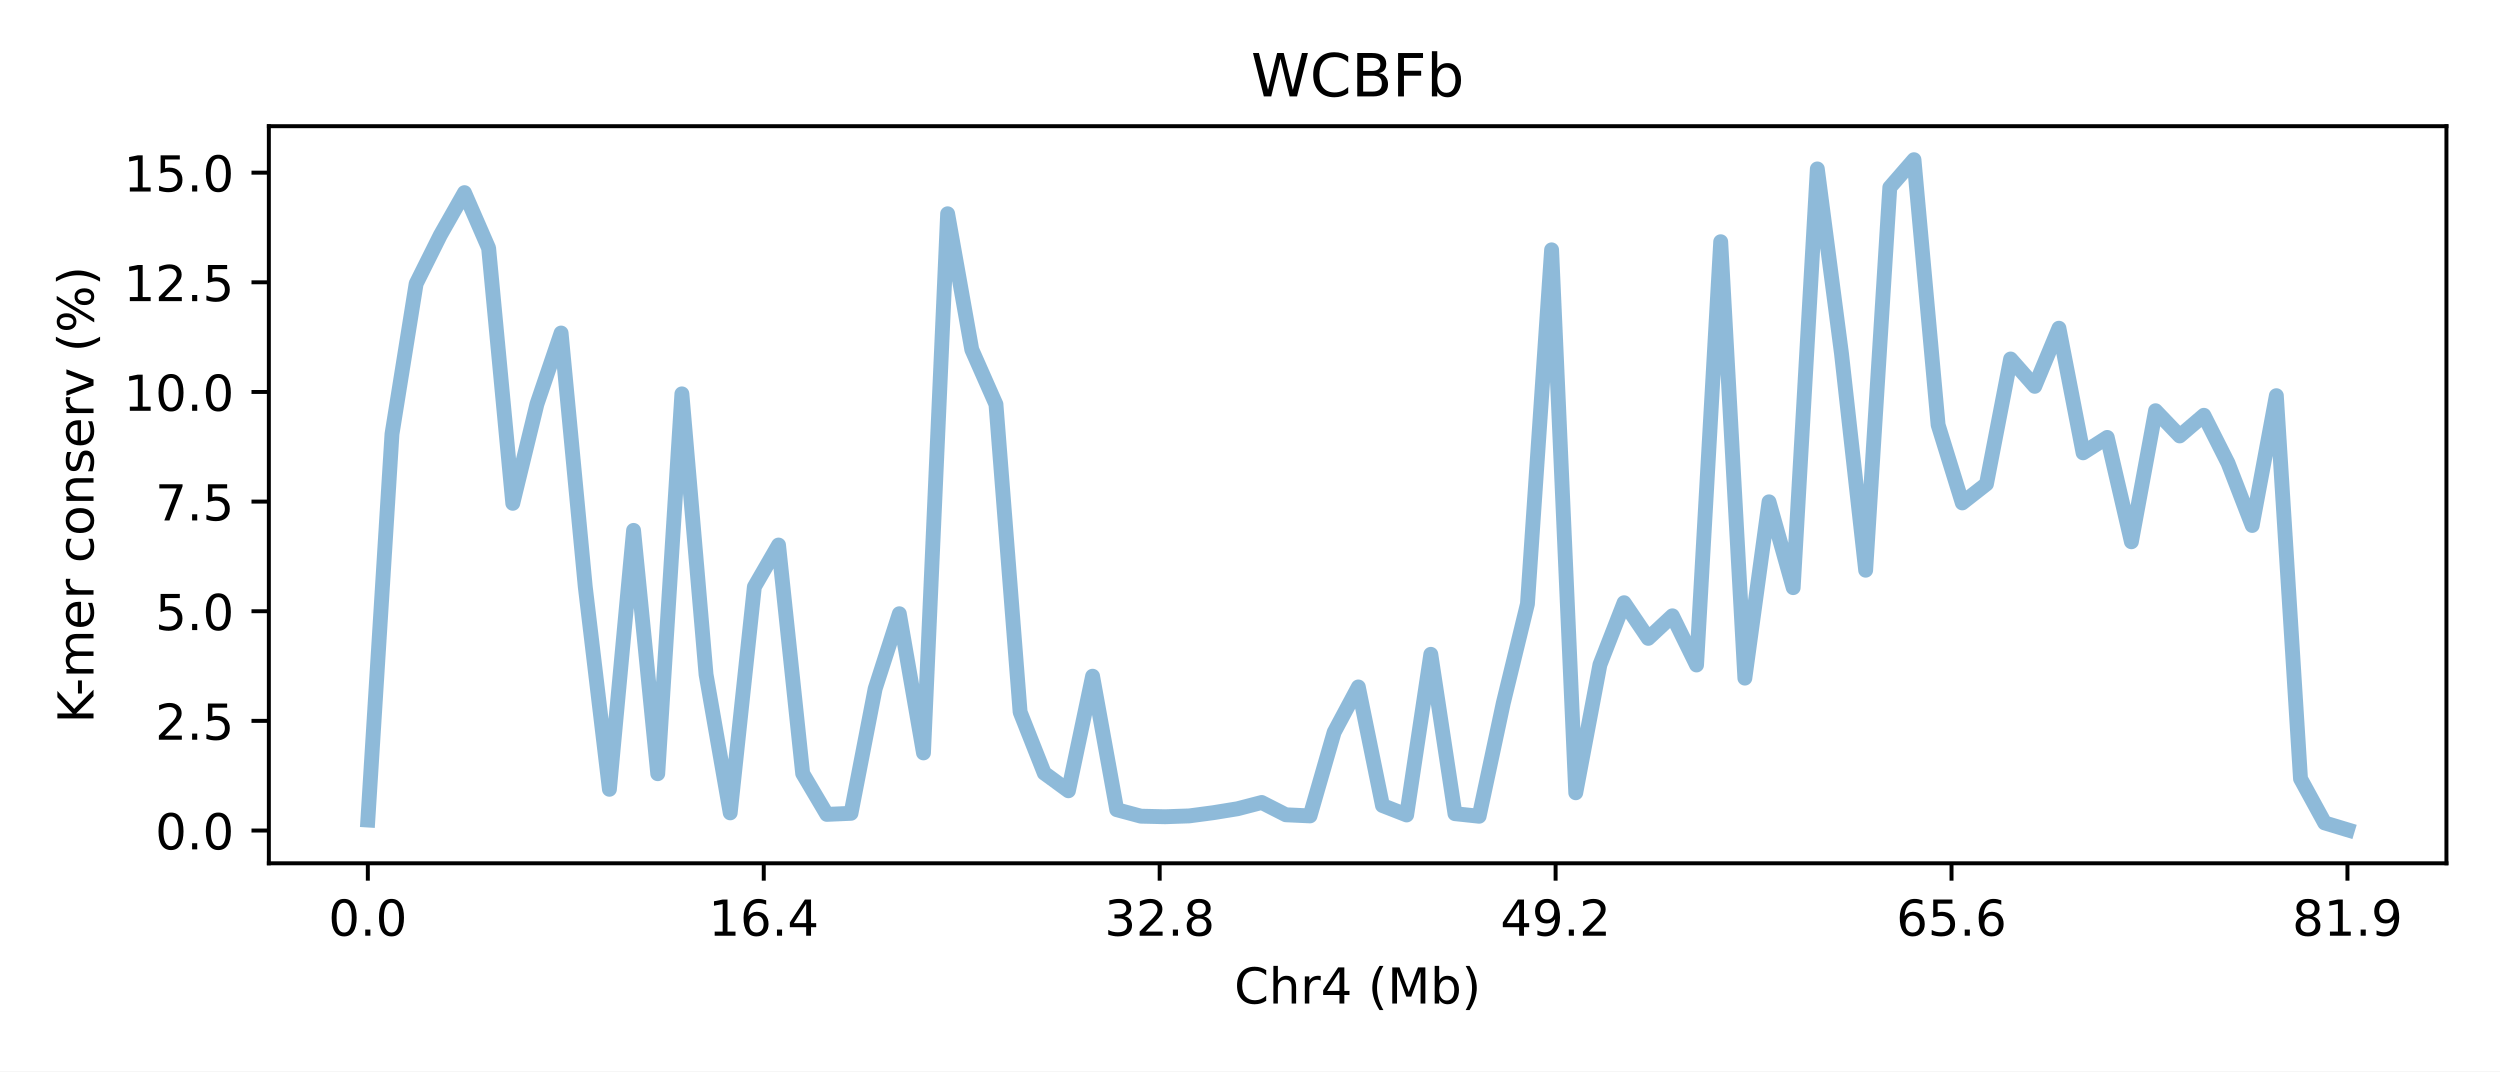
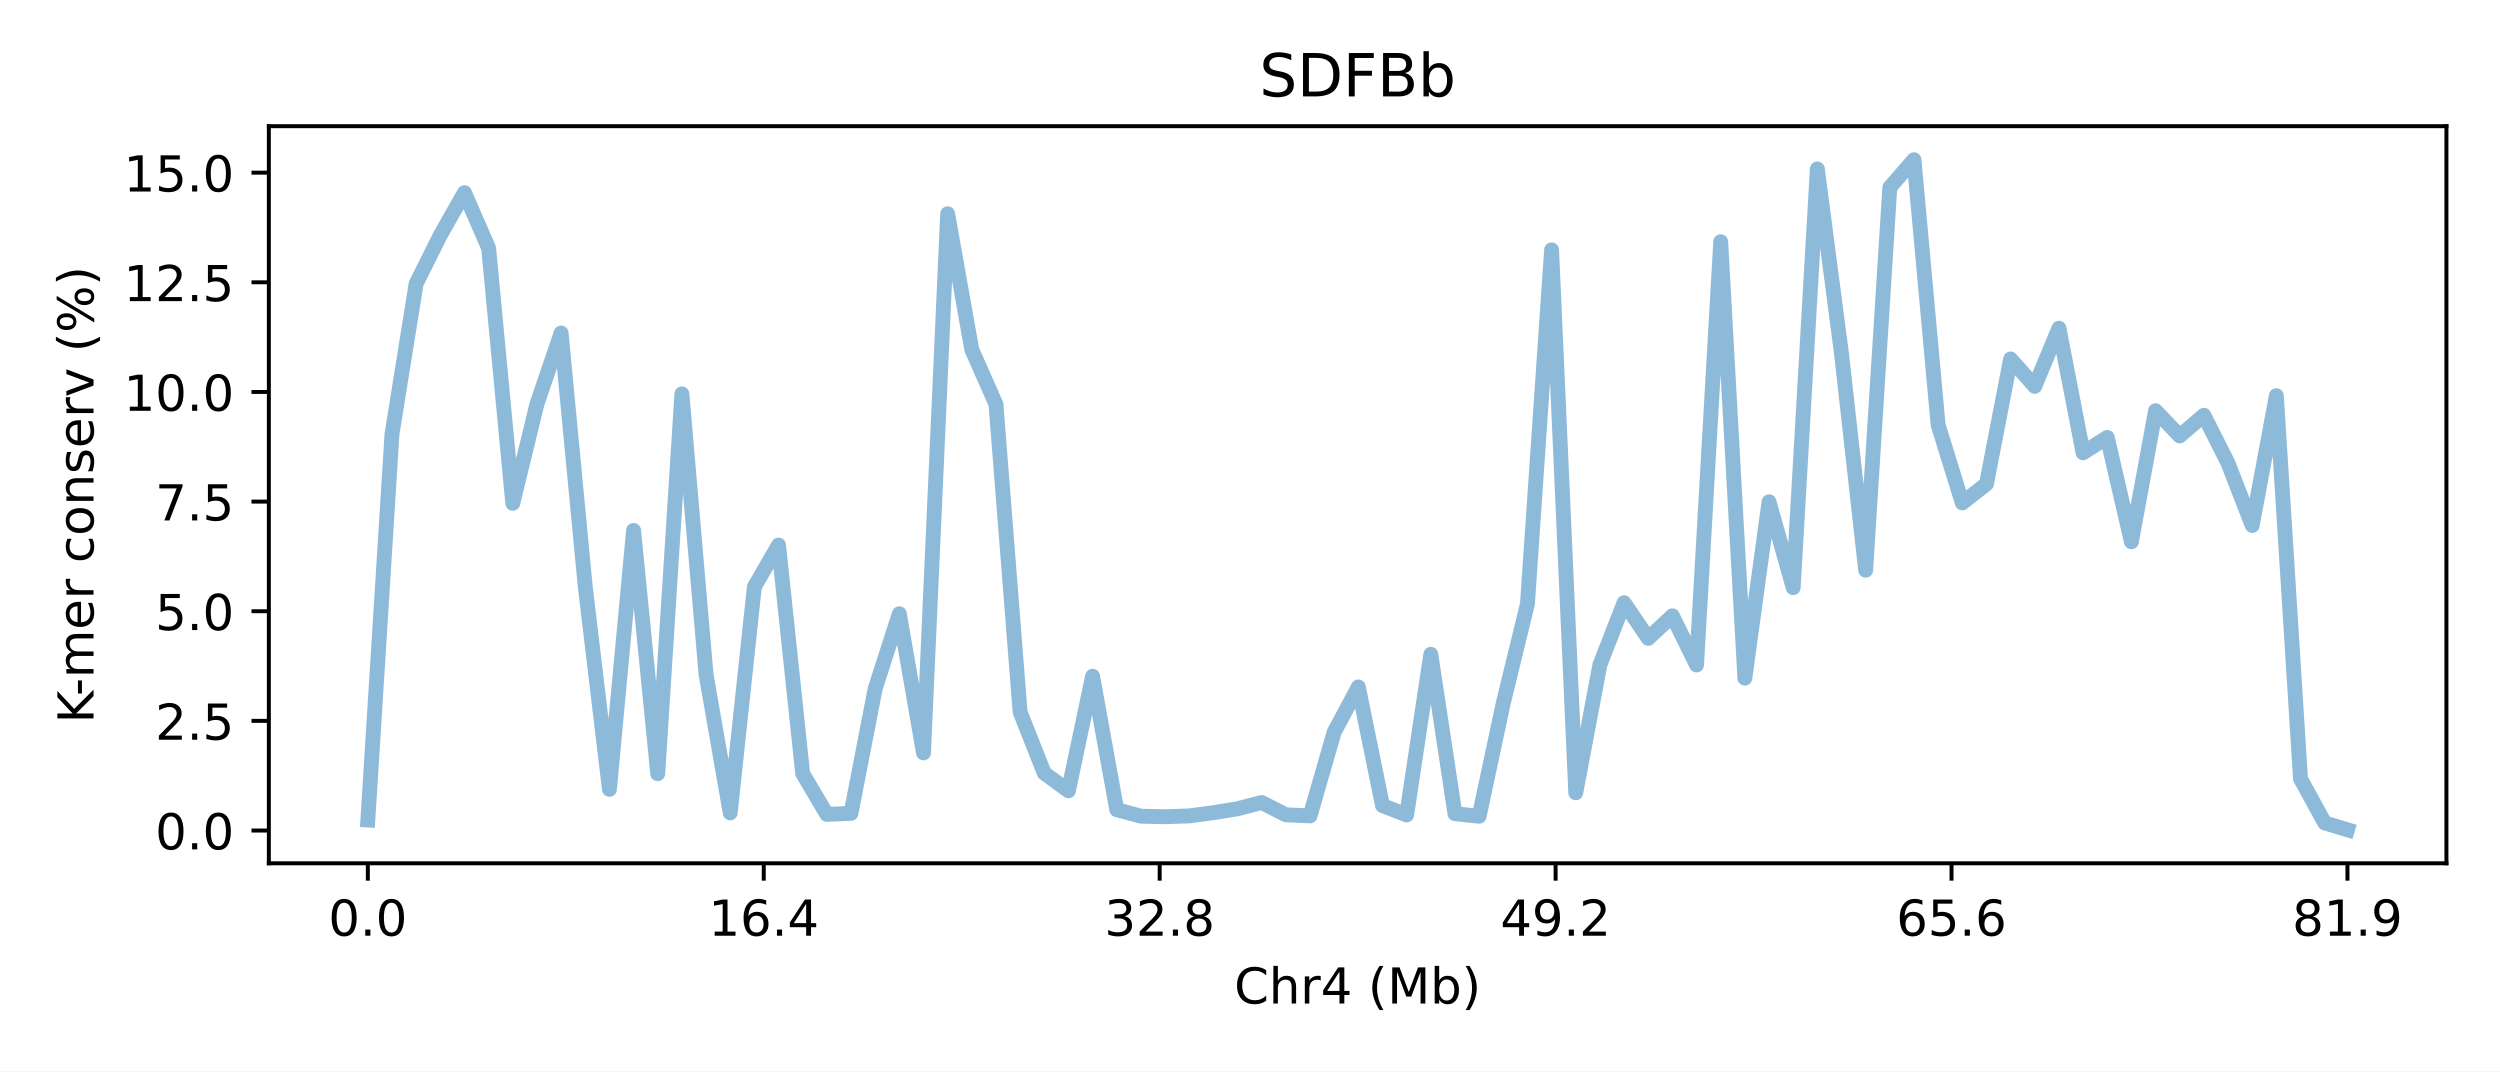
<svg xmlns="http://www.w3.org/2000/svg" xmlns:xlink="http://www.w3.org/1999/xlink" width="504pt" height="216pt" viewBox="0 0 504 216" version="1.1">
  <defs>
    <style type="text/css">*{stroke-linejoin: round; stroke-linecap: butt}</style>
  </defs>
  <g id="figure_1">
    <g id="patch_1">
      <path d="M 0 216  L 504 216  L 504 0  L 0 0  z " style="fill: #ffffff" />
    </g>
    <g id="axes_1">
      <g id="patch_2">
        <path d="M 54.2 174.04  L 493.2 174.04  L 493.2 25.44  L 54.2 25.44  z " style="fill: #ffffff" />
      </g>
      <g id="matplotlib.axis_1">
        <g id="xtick_1">
          <g id="line2d_1">
            <defs>
-               <path id="m0c8acc3bef" d="M 0 0  L 0 3.5  " style="stroke: #000000; stroke-width: 0.8" />
+               <path id="m76bc27d8f5" d="M 0 0  L 0 3.5  " style="stroke: #000000; stroke-width: 0.8" />
            </defs>
            <g>
-               <use xlink:href="#m0c8acc3bef" x="74.155" y="174.04" style="stroke: #000000; stroke-width: 0.8" />
+               <use xlink:href="#m76bc27d8f5" x="74.155" y="174.04" style="stroke: #000000; stroke-width: 0.8" />
            </g>
          </g>
          <g id="text_1">
            <g transform="translate(66.20298 188.6384) scale(0.1 -0.1)">
              <defs>
                <path id="DejaVuSans-30" d="M 2034 4250  Q 1547 4250 1301 3770  Q 1056 3291 1056 2328  Q 1056 1369 1301 889  Q 1547 409 2034 409  Q 2525 409 2770 889  Q 3016 1369 3016 2328  Q 3016 3291 2770 3770  Q 2525 4250 2034 4250  z M 2034 4750  Q 2819 4750 3233 4129  Q 3647 3509 3647 2328  Q 3647 1150 3233 529  Q 2819 -91 2034 -91  Q 1250 -91 836 529  Q 422 1150 422 2328  Q 422 3509 836 4129  Q 1250 4750 2034 4750  z " transform="scale(0.015625)" />
                <path id="DejaVuSans-2e" d="M 684 794  L 1344 794  L 1344 0  L 684 0  L 684 794  z " transform="scale(0.015625)" />
              </defs>
              <use xlink:href="#DejaVuSans-30" />
              <use xlink:href="#DejaVuSans-2e" x="63.623" />
              <use xlink:href="#DejaVuSans-30" x="95.41" />
            </g>
          </g>
        </g>
        <g id="xtick_2">
          <g id="line2d_2">
            <g>
-               <use xlink:href="#m0c8acc3bef" x="153.973" y="174.04" style="stroke: #000000; stroke-width: 0.8" />
+               <use xlink:href="#m76bc27d8f5" x="153.973" y="174.04" style="stroke: #000000; stroke-width: 0.8" />
            </g>
          </g>
          <g id="text_2">
            <g transform="translate(142.8399 188.6384) scale(0.1 -0.1)">
              <defs>
                <path id="DejaVuSans-31" d="M 794 531  L 1825 531  L 1825 4091  L 703 3866  L 703 4441  L 1819 4666  L 2450 4666  L 2450 531  L 3481 531  L 3481 0  L 794 0  L 794 531  z " transform="scale(0.015625)" />
                <path id="DejaVuSans-36" d="M 2113 2584  Q 1688 2584 1439 2293  Q 1191 2003 1191 1497  Q 1191 994 1439 701  Q 1688 409 2113 409  Q 2538 409 2786 701  Q 3034 994 3034 1497  Q 3034 2003 2786 2293  Q 2538 2584 2113 2584  z M 3366 4563  L 3366 3988  Q 3128 4100 2886 4159  Q 2644 4219 2406 4219  Q 1781 4219 1451 3797  Q 1122 3375 1075 2522  Q 1259 2794 1537 2939  Q 1816 3084 2150 3084  Q 2853 3084 3261 2657  Q 3669 2231 3669 1497  Q 3669 778 3244 343  Q 2819 -91 2113 -91  Q 1303 -91 875 529  Q 447 1150 447 2328  Q 447 3434 972 4092  Q 1497 4750 2381 4750  Q 2619 4750 2861 4703  Q 3103 4656 3366 4563  z " transform="scale(0.015625)" />
                <path id="DejaVuSans-34" d="M 2419 4116  L 825 1625  L 2419 1625  L 2419 4116  z M 2253 4666  L 3047 4666  L 3047 1625  L 3713 1625  L 3713 1100  L 3047 1100  L 3047 0  L 2419 0  L 2419 1100  L 313 1100  L 313 1709  L 2253 4666  z " transform="scale(0.015625)" />
              </defs>
              <use xlink:href="#DejaVuSans-31" />
              <use xlink:href="#DejaVuSans-36" x="63.623" />
              <use xlink:href="#DejaVuSans-2e" x="127.246" />
              <use xlink:href="#DejaVuSans-34" x="159.033" />
            </g>
          </g>
        </g>
        <g id="xtick_3">
          <g id="line2d_3">
            <g>
-               <use xlink:href="#m0c8acc3bef" x="233.791" y="174.04" style="stroke: #000000; stroke-width: 0.8" />
+               <use xlink:href="#m76bc27d8f5" x="233.791" y="174.04" style="stroke: #000000; stroke-width: 0.8" />
            </g>
          </g>
          <g id="text_3">
            <g transform="translate(222.6581 188.6384) scale(0.1 -0.1)">
              <defs>
                <path id="DejaVuSans-33" d="M 2597 2516  Q 3050 2419 3304 2112  Q 3559 1806 3559 1356  Q 3559 666 3084 287  Q 2609 -91 1734 -91  Q 1441 -91 1130 -33  Q 819 25 488 141  L 488 750  Q 750 597 1062 519  Q 1375 441 1716 441  Q 2309 441 2620 675  Q 2931 909 2931 1356  Q 2931 1769 2642 2001  Q 2353 2234 1838 2234  L 1294 2234  L 1294 2753  L 1863 2753  Q 2328 2753 2575 2939  Q 2822 3125 2822 3475  Q 2822 3834 2567 4026  Q 2313 4219 1838 4219  Q 1578 4219 1281 4162  Q 984 4106 628 3988  L 628 4550  Q 988 4650 1302 4700  Q 1616 4750 1894 4750  Q 2613 4750 3031 4423  Q 3450 4097 3450 3541  Q 3450 3153 3228 2886  Q 3006 2619 2597 2516  z " transform="scale(0.015625)" />
                <path id="DejaVuSans-32" d="M 1228 531  L 3431 531  L 3431 0  L 469 0  L 469 531  Q 828 903 1448 1529  Q 2069 2156 2228 2338  Q 2531 2678 2651 2914  Q 2772 3150 2772 3378  Q 2772 3750 2511 3984  Q 2250 4219 1831 4219  Q 1534 4219 1204 4116  Q 875 4013 500 3803  L 500 4441  Q 881 4594 1212 4672  Q 1544 4750 1819 4750  Q 2544 4750 2975 4387  Q 3406 4025 3406 3419  Q 3406 3131 3298 2873  Q 3191 2616 2906 2266  Q 2828 2175 2409 1742  Q 1991 1309 1228 531  z " transform="scale(0.015625)" />
                <path id="DejaVuSans-38" d="M 2034 2216  Q 1584 2216 1326 1975  Q 1069 1734 1069 1313  Q 1069 891 1326 650  Q 1584 409 2034 409  Q 2484 409 2743 651  Q 3003 894 3003 1313  Q 3003 1734 2745 1975  Q 2488 2216 2034 2216  z M 1403 2484  Q 997 2584 770 2862  Q 544 3141 544 3541  Q 544 4100 942 4425  Q 1341 4750 2034 4750  Q 2731 4750 3128 4425  Q 3525 4100 3525 3541  Q 3525 3141 3298 2862  Q 3072 2584 2669 2484  Q 3125 2378 3379 2068  Q 3634 1759 3634 1313  Q 3634 634 3220 271  Q 2806 -91 2034 -91  Q 1263 -91 848 271  Q 434 634 434 1313  Q 434 1759 690 2068  Q 947 2378 1403 2484  z M 1172 3481  Q 1172 3119 1398 2916  Q 1625 2713 2034 2713  Q 2441 2713 2670 2916  Q 2900 3119 2900 3481  Q 2900 3844 2670 4047  Q 2441 4250 2034 4250  Q 1625 4250 1398 4047  Q 1172 3844 1172 3481  z " transform="scale(0.015625)" />
              </defs>
              <use xlink:href="#DejaVuSans-33" />
              <use xlink:href="#DejaVuSans-32" x="63.623" />
              <use xlink:href="#DejaVuSans-2e" x="127.246" />
              <use xlink:href="#DejaVuSans-38" x="159.033" />
            </g>
          </g>
        </g>
        <g id="xtick_4">
          <g id="line2d_4">
            <g>
-               <use xlink:href="#m0c8acc3bef" x="313.609" y="174.04" style="stroke: #000000; stroke-width: 0.8" />
+               <use xlink:href="#m76bc27d8f5" x="313.609" y="174.04" style="stroke: #000000; stroke-width: 0.8" />
            </g>
          </g>
          <g id="text_4">
            <g transform="translate(302.4763 188.6384) scale(0.1 -0.1)">
              <defs>
                <path id="DejaVuSans-39" d="M 703 97  L 703 672  Q 941 559 1184 500  Q 1428 441 1663 441  Q 2288 441 2617 861  Q 2947 1281 2994 2138  Q 2813 1869 2534 1725  Q 2256 1581 1919 1581  Q 1219 1581 811 2004  Q 403 2428 403 3163  Q 403 3881 828 4315  Q 1253 4750 1959 4750  Q 2769 4750 3195 4129  Q 3622 3509 3622 2328  Q 3622 1225 3098 567  Q 2575 -91 1691 -91  Q 1453 -91 1209 -44  Q 966 3 703 97  z M 1959 2075  Q 2384 2075 2632 2365  Q 2881 2656 2881 3163  Q 2881 3666 2632 3958  Q 2384 4250 1959 4250  Q 1534 4250 1286 3958  Q 1038 3666 1038 3163  Q 1038 2656 1286 2365  Q 1534 2075 1959 2075  z " transform="scale(0.015625)" />
              </defs>
              <use xlink:href="#DejaVuSans-34" />
              <use xlink:href="#DejaVuSans-39" x="63.623" />
              <use xlink:href="#DejaVuSans-2e" x="127.246" />
              <use xlink:href="#DejaVuSans-32" x="159.033" />
            </g>
          </g>
        </g>
        <g id="xtick_5">
          <g id="line2d_5">
            <g>
-               <use xlink:href="#m0c8acc3bef" x="393.427" y="174.04" style="stroke: #000000; stroke-width: 0.8" />
+               <use xlink:href="#m76bc27d8f5" x="393.427" y="174.04" style="stroke: #000000; stroke-width: 0.8" />
            </g>
          </g>
          <g id="text_5">
            <g transform="translate(382.2945 188.6384) scale(0.1 -0.1)">
              <defs>
                <path id="DejaVuSans-35" d="M 691 4666  L 3169 4666  L 3169 4134  L 1269 4134  L 1269 2991  Q 1406 3038 1543 3061  Q 1681 3084 1819 3084  Q 2600 3084 3056 2656  Q 3513 2228 3513 1497  Q 3513 744 3044 326  Q 2575 -91 1722 -91  Q 1428 -91 1123 -41  Q 819 9 494 109  L 494 744  Q 775 591 1075 516  Q 1375 441 1709 441  Q 2250 441 2565 725  Q 2881 1009 2881 1497  Q 2881 1984 2565 2268  Q 2250 2553 1709 2553  Q 1456 2553 1204 2497  Q 953 2441 691 2322  L 691 4666  z " transform="scale(0.015625)" />
              </defs>
              <use xlink:href="#DejaVuSans-36" />
              <use xlink:href="#DejaVuSans-35" x="63.623" />
              <use xlink:href="#DejaVuSans-2e" x="127.246" />
              <use xlink:href="#DejaVuSans-36" x="159.033" />
            </g>
          </g>
        </g>
        <g id="xtick_6">
          <g id="line2d_6">
            <g>
-               <use xlink:href="#m0c8acc3bef" x="473.245" y="174.04" style="stroke: #000000; stroke-width: 0.8" />
+               <use xlink:href="#m76bc27d8f5" x="473.245" y="174.04" style="stroke: #000000; stroke-width: 0.8" />
            </g>
          </g>
          <g id="text_6">
            <g transform="translate(462.1126 188.6384) scale(0.1 -0.1)">
              <use xlink:href="#DejaVuSans-38" />
              <use xlink:href="#DejaVuSans-31" x="63.623" />
              <use xlink:href="#DejaVuSans-2e" x="127.246" />
              <use xlink:href="#DejaVuSans-39" x="159.033" />
            </g>
          </g>
        </g>
        <g id="text_7">
          <g transform="translate(248.8242 202.3166) scale(0.1 -0.1)">
            <defs>
              <path id="DejaVuSans-43" d="M 4122 4306  L 4122 3641  Q 3803 3938 3442 4084  Q 3081 4231 2675 4231  Q 1875 4231 1450 3742  Q 1025 3253 1025 2328  Q 1025 1406 1450 917  Q 1875 428 2675 428  Q 3081 428 3442 575  Q 3803 722 4122 1019  L 4122 359  Q 3791 134 3420 21  Q 3050 -91 2638 -91  Q 1578 -91 968 557  Q 359 1206 359 2328  Q 359 3453 968 4101  Q 1578 4750 2638 4750  Q 3056 4750 3426 4639  Q 3797 4528 4122 4306  z " transform="scale(0.015625)" />
              <path id="DejaVuSans-68" d="M 3513 2113  L 3513 0  L 2938 0  L 2938 2094  Q 2938 2591 2744 2837  Q 2550 3084 2163 3084  Q 1697 3084 1428 2787  Q 1159 2491 1159 1978  L 1159 0  L 581 0  L 581 4863  L 1159 4863  L 1159 2956  Q 1366 3272 1645 3428  Q 1925 3584 2291 3584  Q 2894 3584 3203 3211  Q 3513 2838 3513 2113  z " transform="scale(0.015625)" />
              <path id="DejaVuSans-72" d="M 2631 2963  Q 2534 3019 2420 3045  Q 2306 3072 2169 3072  Q 1681 3072 1420 2755  Q 1159 2438 1159 1844  L 1159 0  L 581 0  L 581 3500  L 1159 3500  L 1159 2956  Q 1341 3275 1631 3429  Q 1922 3584 2338 3584  Q 2397 3584 2469 3576  Q 2541 3569 2628 3553  L 2631 2963  z " transform="scale(0.015625)" />
              <path id="DejaVuSans-20" transform="scale(0.015625)" />
              <path id="DejaVuSans-28" d="M 1984 4856  Q 1566 4138 1362 3434  Q 1159 2731 1159 2009  Q 1159 1288 1364 580  Q 1569 -128 1984 -844  L 1484 -844  Q 1016 -109 783 600  Q 550 1309 550 2009  Q 550 2706 781 3412  Q 1013 4119 1484 4856  L 1984 4856  z " transform="scale(0.015625)" />
              <path id="DejaVuSans-4d" d="M 628 4666  L 1569 4666  L 2759 1491  L 3956 4666  L 4897 4666  L 4897 0  L 4281 0  L 4281 4097  L 3078 897  L 2444 897  L 1241 4097  L 1241 0  L 628 0  L 628 4666  z " transform="scale(0.015625)" />
              <path id="DejaVuSans-62" d="M 3116 1747  Q 3116 2381 2855 2742  Q 2594 3103 2138 3103  Q 1681 3103 1420 2742  Q 1159 2381 1159 1747  Q 1159 1113 1420 752  Q 1681 391 2138 391  Q 2594 391 2855 752  Q 3116 1113 3116 1747  z M 1159 2969  Q 1341 3281 1617 3432  Q 1894 3584 2278 3584  Q 2916 3584 3314 3078  Q 3713 2572 3713 1747  Q 3713 922 3314 415  Q 2916 -91 2278 -91  Q 1894 -91 1617 61  Q 1341 213 1159 525  L 1159 0  L 581 0  L 581 4863  L 1159 4863  L 1159 2969  z " transform="scale(0.015625)" />
              <path id="DejaVuSans-29" d="M 513 4856  L 1013 4856  Q 1481 4119 1714 3412  Q 1947 2706 1947 2009  Q 1947 1309 1714 600  Q 1481 -109 1013 -844  L 513 -844  Q 928 -128 1133 580  Q 1338 1288 1338 2009  Q 1338 2731 1133 3434  Q 928 4138 513 4856  z " transform="scale(0.015625)" />
            </defs>
            <use xlink:href="#DejaVuSans-43" />
            <use xlink:href="#DejaVuSans-68" x="69.824" />
            <use xlink:href="#DejaVuSans-72" x="133.203" />
            <use xlink:href="#DejaVuSans-34" x="174.316" />
            <use xlink:href="#DejaVuSans-20" x="237.939" />
            <use xlink:href="#DejaVuSans-28" x="269.727" />
            <use xlink:href="#DejaVuSans-4d" x="308.74" />
            <use xlink:href="#DejaVuSans-62" x="395.02" />
            <use xlink:href="#DejaVuSans-29" x="458.496" />
          </g>
        </g>
      </g>
      <g id="matplotlib.axis_2">
        <g id="ytick_1">
          <g id="line2d_7">
            <defs>
-               <path id="m6efaa57bee" d="M 0 0  L -3.5 0  " style="stroke: #000000; stroke-width: 0.8" />
+               <path id="m3f77ad81b4" d="M 0 0  L -3.5 0  " style="stroke: #000000; stroke-width: 0.8" />
            </defs>
            <g>
-               <use xlink:href="#m6efaa57bee" x="54.2" y="167.434" style="stroke: #000000; stroke-width: 0.8" />
+               <use xlink:href="#m3f77ad81b4" x="54.2" y="167.434" style="stroke: #000000; stroke-width: 0.8" />
            </g>
          </g>
          <g id="text_8">
            <g transform="translate(31.29688 171.2334) scale(0.1 -0.1)">
              <use xlink:href="#DejaVuSans-30" />
              <use xlink:href="#DejaVuSans-2e" x="63.623" />
              <use xlink:href="#DejaVuSans-30" x="95.41" />
            </g>
          </g>
        </g>
        <g id="ytick_2">
          <g id="line2d_8">
            <g>
-               <use xlink:href="#m6efaa57bee" x="54.2" y="145.33" style="stroke: #000000; stroke-width: 0.8" />
+               <use xlink:href="#m3f77ad81b4" x="54.2" y="145.33" style="stroke: #000000; stroke-width: 0.8" />
            </g>
          </g>
          <g id="text_9">
            <g transform="translate(31.29688 149.1294) scale(0.1 -0.1)">
              <use xlink:href="#DejaVuSans-32" />
              <use xlink:href="#DejaVuSans-2e" x="63.623" />
              <use xlink:href="#DejaVuSans-35" x="95.41" />
            </g>
          </g>
        </g>
        <g id="ytick_3">
          <g id="line2d_9">
            <g>
-               <use xlink:href="#m6efaa57bee" x="54.2" y="123.226" style="stroke: #000000; stroke-width: 0.8" />
+               <use xlink:href="#m3f77ad81b4" x="54.2" y="123.226" style="stroke: #000000; stroke-width: 0.8" />
            </g>
          </g>
          <g id="text_10">
            <g transform="translate(31.29688 127.0253) scale(0.1 -0.1)">
              <use xlink:href="#DejaVuSans-35" />
              <use xlink:href="#DejaVuSans-2e" x="63.623" />
              <use xlink:href="#DejaVuSans-30" x="95.41" />
            </g>
          </g>
        </g>
        <g id="ytick_4">
          <g id="line2d_10">
            <g>
-               <use xlink:href="#m6efaa57bee" x="54.2" y="101.122" style="stroke: #000000; stroke-width: 0.8" />
+               <use xlink:href="#m3f77ad81b4" x="54.2" y="101.122" style="stroke: #000000; stroke-width: 0.8" />
            </g>
          </g>
          <g id="text_11">
            <g transform="translate(31.29688 104.9213) scale(0.1 -0.1)">
              <defs>
                <path id="DejaVuSans-37" d="M 525 4666  L 3525 4666  L 3525 4397  L 1831 0  L 1172 0  L 2766 4134  L 525 4134  L 525 4666  z " transform="scale(0.015625)" />
              </defs>
              <use xlink:href="#DejaVuSans-37" />
              <use xlink:href="#DejaVuSans-2e" x="63.623" />
              <use xlink:href="#DejaVuSans-35" x="95.41" />
            </g>
          </g>
        </g>
        <g id="ytick_5">
          <g id="line2d_11">
            <g>
-               <use xlink:href="#m6efaa57bee" x="54.2" y="79.018" style="stroke: #000000; stroke-width: 0.8" />
+               <use xlink:href="#m3f77ad81b4" x="54.2" y="79.018" style="stroke: #000000; stroke-width: 0.8" />
            </g>
          </g>
          <g id="text_12">
            <g transform="translate(24.93437 82.81727) scale(0.1 -0.1)">
              <use xlink:href="#DejaVuSans-31" />
              <use xlink:href="#DejaVuSans-30" x="63.623" />
              <use xlink:href="#DejaVuSans-2e" x="127.246" />
              <use xlink:href="#DejaVuSans-30" x="159.033" />
            </g>
          </g>
        </g>
        <g id="ytick_6">
          <g id="line2d_12">
            <g>
-               <use xlink:href="#m6efaa57bee" x="54.2" y="56.914" style="stroke: #000000; stroke-width: 0.8" />
+               <use xlink:href="#m3f77ad81b4" x="54.2" y="56.914" style="stroke: #000000; stroke-width: 0.8" />
            </g>
          </g>
          <g id="text_13">
            <g transform="translate(24.93437 60.71323) scale(0.1 -0.1)">
              <use xlink:href="#DejaVuSans-31" />
              <use xlink:href="#DejaVuSans-32" x="63.623" />
              <use xlink:href="#DejaVuSans-2e" x="127.246" />
              <use xlink:href="#DejaVuSans-35" x="159.033" />
            </g>
          </g>
        </g>
        <g id="ytick_7">
          <g id="line2d_13">
            <g>
-               <use xlink:href="#m6efaa57bee" x="54.2" y="34.81" style="stroke: #000000; stroke-width: 0.8" />
+               <use xlink:href="#m3f77ad81b4" x="54.2" y="34.81" style="stroke: #000000; stroke-width: 0.8" />
            </g>
          </g>
          <g id="text_14">
            <g transform="translate(24.93437 38.60918) scale(0.1 -0.1)">
              <use xlink:href="#DejaVuSans-31" />
              <use xlink:href="#DejaVuSans-35" x="63.623" />
              <use xlink:href="#DejaVuSans-2e" x="127.246" />
              <use xlink:href="#DejaVuSans-30" x="159.033" />
            </g>
          </g>
        </g>
        <g id="text_15">
          <g transform="translate(18.85469 145.8041) rotate(-90) scale(0.1 -0.1)">
            <defs>
              <path id="DejaVuSans-4b" d="M 628 4666  L 1259 4666  L 1259 2694  L 3353 4666  L 4166 4666  L 1850 2491  L 4331 0  L 3500 0  L 1259 2247  L 1259 0  L 628 0  L 628 4666  z " transform="scale(0.015625)" />
              <path id="DejaVuSans-2d" d="M 313 2009  L 1997 2009  L 1997 1497  L 313 1497  L 313 2009  z " transform="scale(0.015625)" />
              <path id="DejaVuSans-6d" d="M 3328 2828  Q 3544 3216 3844 3400  Q 4144 3584 4550 3584  Q 5097 3584 5394 3201  Q 5691 2819 5691 2113  L 5691 0  L 5113 0  L 5113 2094  Q 5113 2597 4934 2840  Q 4756 3084 4391 3084  Q 3944 3084 3684 2787  Q 3425 2491 3425 1978  L 3425 0  L 2847 0  L 2847 2094  Q 2847 2600 2669 2842  Q 2491 3084 2119 3084  Q 1678 3084 1418 2786  Q 1159 2488 1159 1978  L 1159 0  L 581 0  L 581 3500  L 1159 3500  L 1159 2956  Q 1356 3278 1631 3431  Q 1906 3584 2284 3584  Q 2666 3584 2933 3390  Q 3200 3197 3328 2828  z " transform="scale(0.015625)" />
              <path id="DejaVuSans-65" d="M 3597 1894  L 3597 1613  L 953 1613  Q 991 1019 1311 708  Q 1631 397 2203 397  Q 2534 397 2845 478  Q 3156 559 3463 722  L 3463 178  Q 3153 47 2828 -22  Q 2503 -91 2169 -91  Q 1331 -91 842 396  Q 353 884 353 1716  Q 353 2575 817 3079  Q 1281 3584 2069 3584  Q 2775 3584 3186 3129  Q 3597 2675 3597 1894  z M 3022 2063  Q 3016 2534 2758 2815  Q 2500 3097 2075 3097  Q 1594 3097 1305 2825  Q 1016 2553 972 2059  L 3022 2063  z " transform="scale(0.015625)" />
              <path id="DejaVuSans-63" d="M 3122 3366  L 3122 2828  Q 2878 2963 2633 3030  Q 2388 3097 2138 3097  Q 1578 3097 1268 2742  Q 959 2388 959 1747  Q 959 1106 1268 751  Q 1578 397 2138 397  Q 2388 397 2633 464  Q 2878 531 3122 666  L 3122 134  Q 2881 22 2623 -34  Q 2366 -91 2075 -91  Q 1284 -91 818 406  Q 353 903 353 1747  Q 353 2603 823 3093  Q 1294 3584 2113 3584  Q 2378 3584 2631 3529  Q 2884 3475 3122 3366  z " transform="scale(0.015625)" />
              <path id="DejaVuSans-6f" d="M 1959 3097  Q 1497 3097 1228 2736  Q 959 2375 959 1747  Q 959 1119 1226 758  Q 1494 397 1959 397  Q 2419 397 2687 759  Q 2956 1122 2956 1747  Q 2956 2369 2687 2733  Q 2419 3097 1959 3097  z M 1959 3584  Q 2709 3584 3137 3096  Q 3566 2609 3566 1747  Q 3566 888 3137 398  Q 2709 -91 1959 -91  Q 1206 -91 779 398  Q 353 888 353 1747  Q 353 2609 779 3096  Q 1206 3584 1959 3584  z " transform="scale(0.015625)" />
              <path id="DejaVuSans-6e" d="M 3513 2113  L 3513 0  L 2938 0  L 2938 2094  Q 2938 2591 2744 2837  Q 2550 3084 2163 3084  Q 1697 3084 1428 2787  Q 1159 2491 1159 1978  L 1159 0  L 581 0  L 581 3500  L 1159 3500  L 1159 2956  Q 1366 3272 1645 3428  Q 1925 3584 2291 3584  Q 2894 3584 3203 3211  Q 3513 2838 3513 2113  z " transform="scale(0.015625)" />
              <path id="DejaVuSans-73" d="M 2834 3397  L 2834 2853  Q 2591 2978 2328 3040  Q 2066 3103 1784 3103  Q 1356 3103 1142 2972  Q 928 2841 928 2578  Q 928 2378 1081 2264  Q 1234 2150 1697 2047  L 1894 2003  Q 2506 1872 2764 1633  Q 3022 1394 3022 966  Q 3022 478 2636 193  Q 2250 -91 1575 -91  Q 1294 -91 989 -36  Q 684 19 347 128  L 347 722  Q 666 556 975 473  Q 1284 391 1588 391  Q 1994 391 2212 530  Q 2431 669 2431 922  Q 2431 1156 2273 1281  Q 2116 1406 1581 1522  L 1381 1569  Q 847 1681 609 1914  Q 372 2147 372 2553  Q 372 3047 722 3315  Q 1072 3584 1716 3584  Q 2034 3584 2315 3537  Q 2597 3491 2834 3397  z " transform="scale(0.015625)" />
              <path id="DejaVuSans-76" d="M 191 3500  L 800 3500  L 1894 563  L 2988 3500  L 3597 3500  L 2284 0  L 1503 0  L 191 3500  z " transform="scale(0.015625)" />
              <path id="DejaVuSans-25" d="M 4653 2053  Q 4381 2053 4226 1822  Q 4072 1591 4072 1178  Q 4072 772 4226 539  Q 4381 306 4653 306  Q 4919 306 5073 539  Q 5228 772 5228 1178  Q 5228 1588 5073 1820  Q 4919 2053 4653 2053  z M 4653 2450  Q 5147 2450 5437 2106  Q 5728 1763 5728 1178  Q 5728 594 5436 251  Q 5144 -91 4653 -91  Q 4153 -91 3862 251  Q 3572 594 3572 1178  Q 3572 1766 3864 2108  Q 4156 2450 4653 2450  z M 1428 4353  Q 1159 4353 1004 4120  Q 850 3888 850 3481  Q 850 3069 1003 2837  Q 1156 2606 1428 2606  Q 1700 2606 1854 2837  Q 2009 3069 2009 3481  Q 2009 3884 1853 4118  Q 1697 4353 1428 4353  z M 4250 4750  L 4750 4750  L 1831 -91  L 1331 -91  L 4250 4750  z M 1428 4750  Q 1922 4750 2215 4408  Q 2509 4066 2509 3481  Q 2509 2891 2217 2550  Q 1925 2209 1428 2209  Q 931 2209 642 2551  Q 353 2894 353 3481  Q 353 4063 643 4406  Q 934 4750 1428 4750  z " transform="scale(0.015625)" />
            </defs>
            <use xlink:href="#DejaVuSans-4b" />
            <use xlink:href="#DejaVuSans-2d" x="55.076" />
            <use xlink:href="#DejaVuSans-6d" x="91.16" />
            <use xlink:href="#DejaVuSans-65" x="188.572" />
            <use xlink:href="#DejaVuSans-72" x="250.096" />
            <use xlink:href="#DejaVuSans-20" x="291.209" />
            <use xlink:href="#DejaVuSans-63" x="322.996" />
            <use xlink:href="#DejaVuSans-6f" x="377.977" />
            <use xlink:href="#DejaVuSans-6e" x="439.158" />
            <use xlink:href="#DejaVuSans-73" x="502.537" />
            <use xlink:href="#DejaVuSans-65" x="554.637" />
            <use xlink:href="#DejaVuSans-72" x="616.16" />
            <use xlink:href="#DejaVuSans-76" x="657.273" />
            <use xlink:href="#DejaVuSans-20" x="716.453" />
            <use xlink:href="#DejaVuSans-28" x="748.24" />
            <use xlink:href="#DejaVuSans-25" x="787.254" />
            <use xlink:href="#DejaVuSans-29" x="882.273" />
          </g>
        </g>
      </g>
      <g id="line2d_14">
-         <path d="M 74.155 165.319  L 79.025 87.502  L 83.895 57.184  L 88.766 47.415  L 93.636 38.834  L 98.506 50.018  L 103.377 101.469  L 108.247 81.464  L 113.117 67.139  L 117.988 118.287  L 122.858 159.122  L 127.728 106.927  L 132.599 155.982  L 137.469 79.403  L 142.339 135.966  L 147.21 163.875  L 152.08 118.313  L 156.95 109.878  L 161.821 155.943  L 166.691 164.179  L 171.561 163.965  L 176.432 138.843  L 181.302 123.728  L 186.173 151.787  L 191.043 43.097  L 195.913 70.482  L 200.784 81.507  L 205.654 143.55  L 210.524 155.86  L 215.395 159.42  L 220.265 136.324  L 225.135 163.231  L 230.006 164.542  L 234.876 164.656  L 239.746 164.487  L 244.617 163.837  L 249.487 163.045  L 254.357 161.779  L 259.228 164.26  L 264.098 164.486  L 268.968 147.601  L 273.839 138.488  L 278.709 162.392  L 283.579 164.295  L 288.45 131.91  L 293.32 164.037  L 298.19 164.557  L 303.061 141.751  L 307.931 121.76  L 312.801 50.367  L 317.672 159.822  L 322.542 134.01  L 327.413 121.508  L 332.283 128.694  L 337.153 124.147  L 342.024 134.06  L 346.894 48.731  L 351.764 136.71  L 356.635 101.168  L 361.505 118.468  L 366.375 34.058  L 371.246 71.294  L 376.116 114.956  L 380.986 37.784  L 385.857 32.195  L 390.727 85.669  L 395.597 101.386  L 400.468 97.576  L 405.338 72.373  L 410.208 77.886  L 415.079 66.168  L 419.949 91.288  L 424.819 88.183  L 429.69 109.22  L 434.56 82.801  L 439.43 87.885  L 444.301 83.722  L 449.171 93.369  L 454.042 105.936  L 458.912 79.769  L 463.782 156.989  L 468.653 165.898  L 473.245 167.285  " clip-path="url(#p4bd291f698)" style="fill: none; stroke: #1f77b4; stroke-opacity: 0.5; stroke-width: 3; stroke-linecap: square" />
+         <path d="M 74.155 165.319  L 79.025 87.502  L 83.895 57.184  L 88.766 47.415  L 93.636 38.834  L 98.506 50.018  L 103.377 101.469  L 108.247 81.464  L 113.117 67.139  L 117.988 118.287  L 122.858 159.122  L 127.728 106.927  L 132.599 155.982  L 137.469 79.403  L 142.339 135.966  L 147.21 163.875  L 152.08 118.313  L 156.95 109.878  L 161.821 155.943  L 166.691 164.179  L 171.561 163.965  L 176.432 138.843  L 181.302 123.728  L 186.173 151.787  L 191.043 43.097  L 195.913 70.482  L 200.784 81.507  L 205.654 143.55  L 210.524 155.86  L 215.395 159.42  L 220.265 136.324  L 225.135 163.231  L 230.006 164.542  L 234.876 164.656  L 239.746 164.487  L 244.617 163.837  L 249.487 163.045  L 254.357 161.779  L 259.228 164.26  L 264.098 164.486  L 268.968 147.601  L 273.839 138.488  L 278.709 162.392  L 283.579 164.295  L 288.45 131.91  L 293.32 164.037  L 298.19 164.557  L 303.061 141.751  L 307.931 121.76  L 312.801 50.367  L 317.672 159.822  L 322.542 134.01  L 327.413 121.508  L 332.283 128.694  L 337.153 124.147  L 342.024 134.06  L 346.894 48.731  L 351.764 136.71  L 356.635 101.168  L 361.505 118.468  L 366.375 34.058  L 371.246 71.294  L 376.116 114.956  L 380.986 37.784  L 385.857 32.195  L 390.727 85.669  L 395.597 101.386  L 400.468 97.576  L 405.338 72.373  L 410.208 77.886  L 415.079 66.168  L 419.949 91.288  L 424.819 88.183  L 429.69 109.22  L 434.56 82.801  L 439.43 87.885  L 444.301 83.722  L 449.171 93.369  L 454.042 105.936  L 458.912 79.769  L 463.782 156.989  L 468.653 165.898  L 473.245 167.285  " clip-path="url(#p747517447e)" style="fill: none; stroke: #1f77b4; stroke-opacity: 0.5; stroke-width: 3; stroke-linecap: square" />
      </g>
      <g id="patch_3">
        <path d="M 54.2 174.04  L 54.2 25.44  " style="fill: none; stroke: #000000; stroke-width: 0.8; stroke-linejoin: miter; stroke-linecap: square" />
      </g>
      <g id="patch_4">
        <path d="M 493.2 174.04  L 493.2 25.44  " style="fill: none; stroke: #000000; stroke-width: 0.8; stroke-linejoin: miter; stroke-linecap: square" />
      </g>
      <g id="patch_5">
        <path d="M 54.2 174.04  L 493.2 174.04  " style="fill: none; stroke: #000000; stroke-width: 0.8; stroke-linejoin: miter; stroke-linecap: square" />
      </g>
      <g id="patch_6">
        <path d="M 54.2 25.44  L 493.2 25.44  " style="fill: none; stroke: #000000; stroke-width: 0.8; stroke-linejoin: miter; stroke-linecap: square" />
      </g>
      <g id="text_16">
-         <g transform="translate(252.2012 19.44) scale(0.12 -0.12)">
+         <g transform="translate(253.8944 19.44) scale(0.12 -0.12)">
          <defs>
-             <path id="DejaVuSans-57" d="M 213 4666  L 850 4666  L 1831 722  L 2809 4666  L 3519 4666  L 4500 722  L 5478 4666  L 6119 4666  L 4947 0  L 4153 0  L 3169 4050  L 2175 0  L 1381 0  L 213 4666  z " transform="scale(0.015625)" />
+             <path id="DejaVuSans-53" d="M 3425 4513  L 3425 3897  Q 3066 4069 2747 4153  Q 2428 4238 2131 4238  Q 1616 4238 1336 4038  Q 1056 3838 1056 3469  Q 1056 3159 1242 3001  Q 1428 2844 1947 2747  L 2328 2669  Q 3034 2534 3370 2195  Q 3706 1856 3706 1288  Q 3706 609 3251 259  Q 2797 -91 1919 -91  Q 1588 -91 1214 -16  Q 841 59 441 206  L 441 856  Q 825 641 1194 531  Q 1563 422 1919 422  Q 2459 422 2753 634  Q 3047 847 3047 1241  Q 3047 1584 2836 1778  Q 2625 1972 2144 2069  L 1759 2144  Q 1053 2284 737 2584  Q 422 2884 422 3419  Q 422 4038 858 4394  Q 1294 4750 2059 4750  Q 2388 4750 2728 4690  Q 3069 4631 3425 4513  z " transform="scale(0.015625)" />
+             <path id="DejaVuSans-44" d="M 1259 4147  L 1259 519  L 2022 519  Q 2988 519 3436 956  Q 3884 1394 3884 2338  Q 3884 3275 3436 3711  Q 2988 4147 2022 4147  L 1259 4147  z M 628 4666  L 1925 4666  Q 3281 4666 3915 4102  Q 4550 3538 4550 2338  Q 4550 1131 3912 565  Q 3275 0 1925 0  L 628 0  L 628 4666  z " transform="scale(0.015625)" />
+             <path id="DejaVuSans-46" d="M 628 4666  L 3309 4666  L 3309 4134  L 1259 4134  L 1259 2759  L 3109 2759  L 3109 2228  L 1259 2228  L 1259 0  L 628 0  L 628 4666  z " transform="scale(0.015625)" />
            <path id="DejaVuSans-42" d="M 1259 2228  L 1259 519  L 2272 519  Q 2781 519 3026 730  Q 3272 941 3272 1375  Q 3272 1813 3026 2020  Q 2781 2228 2272 2228  L 1259 2228  z M 1259 4147  L 1259 2741  L 2194 2741  Q 2656 2741 2882 2914  Q 3109 3088 3109 3444  Q 3109 3797 2882 3972  Q 2656 4147 2194 4147  L 1259 4147  z M 628 4666  L 2241 4666  Q 2963 4666 3353 4366  Q 3744 4066 3744 3513  Q 3744 3084 3544 2831  Q 3344 2578 2956 2516  Q 3422 2416 3680 2098  Q 3938 1781 3938 1306  Q 3938 681 3513 340  Q 3088 0 2303 0  L 628 0  L 628 4666  z " transform="scale(0.015625)" />
-             <path id="DejaVuSans-46" d="M 628 4666  L 3309 4666  L 3309 4134  L 1259 4134  L 1259 2759  L 3109 2759  L 3109 2228  L 1259 2228  L 1259 0  L 628 0  L 628 4666  z " transform="scale(0.015625)" />
          </defs>
-           <use xlink:href="#DejaVuSans-57" />
-           <use xlink:href="#DejaVuSans-43" x="98.877" />
-           <use xlink:href="#DejaVuSans-42" x="168.701" />
-           <use xlink:href="#DejaVuSans-46" x="237.305" />
-           <use xlink:href="#DejaVuSans-62" x="294.824" />
+           <use xlink:href="#DejaVuSans-53" />
+           <use xlink:href="#DejaVuSans-44" x="63.477" />
+           <use xlink:href="#DejaVuSans-46" x="140.479" />
+           <use xlink:href="#DejaVuSans-42" x="197.998" />
+           <use xlink:href="#DejaVuSans-62" x="266.602" />
        </g>
      </g>
    </g>
  </g>
  <defs>
-     <clipPath id="p4bd291f698">
+     <clipPath id="p747517447e">
      <rect x="54.2" y="25.44" width="439" height="148.6" />
    </clipPath>
  </defs>
</svg>
